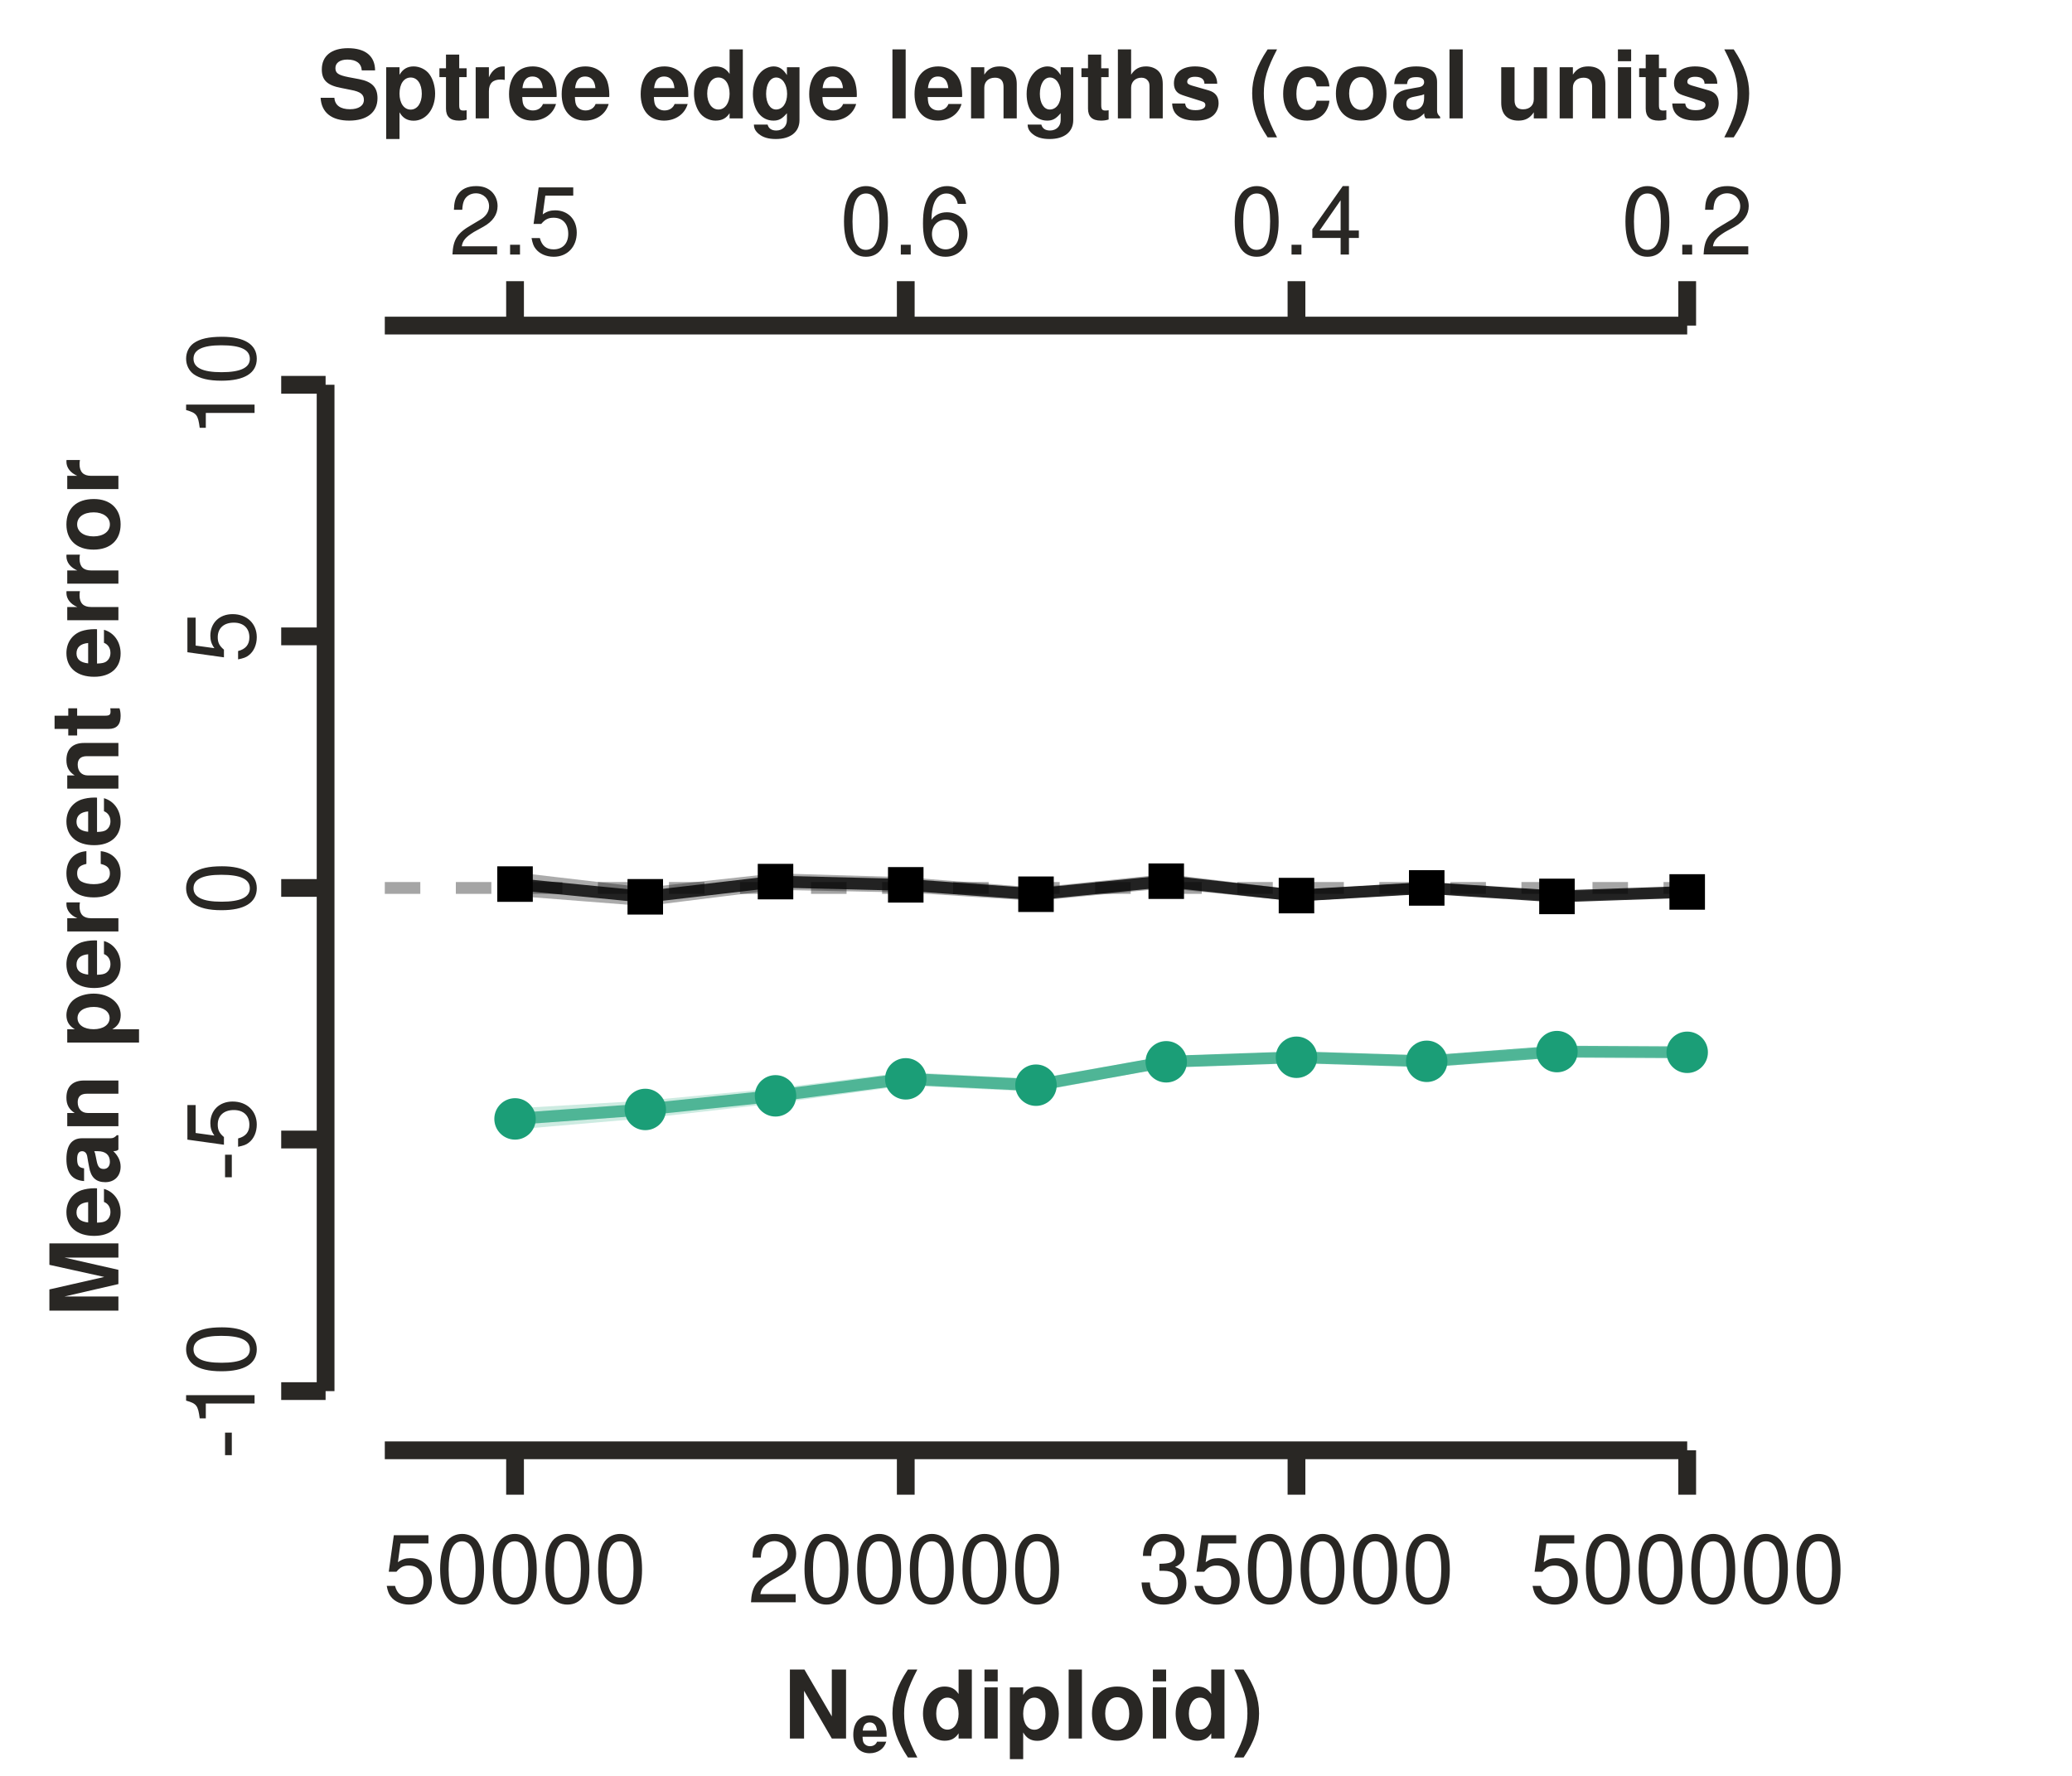
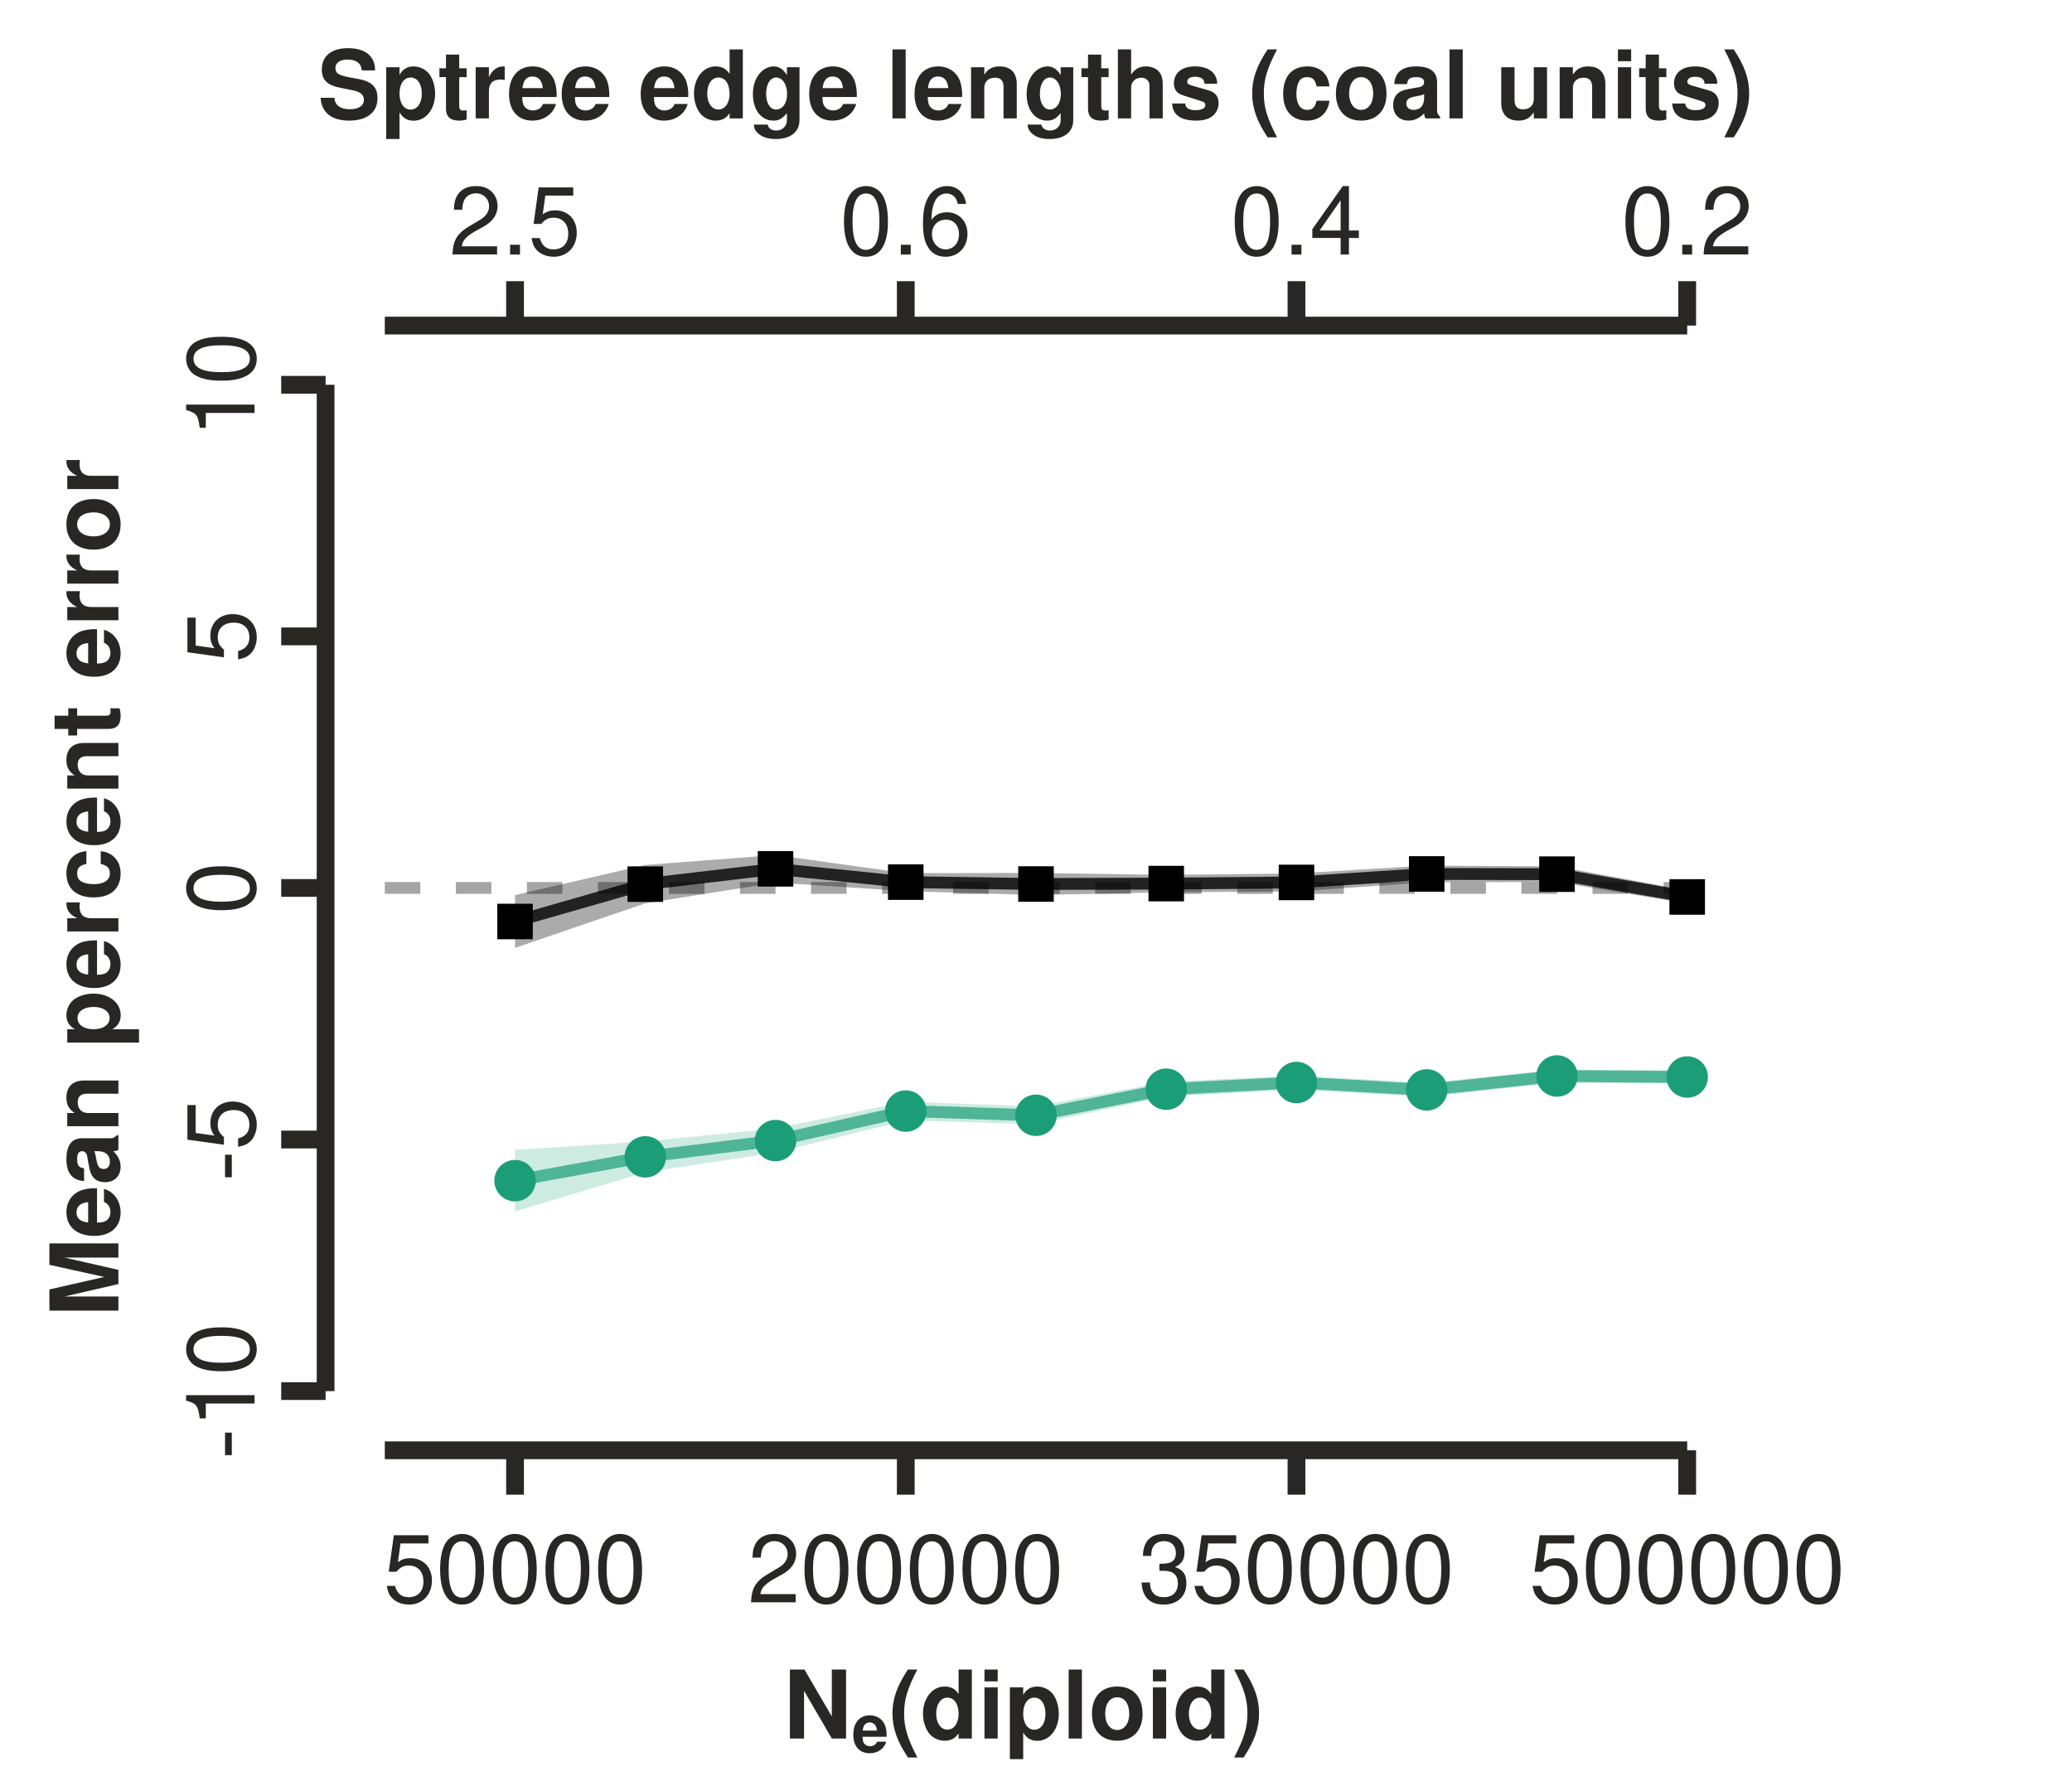
- <svg xmlns="http://www.w3.org/2000/svg" class="toyplot-canvas-Canvas" width="350.0px" height="300.0px" viewBox="0 0 350.0 300.0" preserveAspectRatio="xMidYMid meet" style="background-color:transparent;border-color:#292724;border-style:none;border-width:1.0;fill:rgb(16.1%,15.3%,14.1%);fill-opacity:1.0;font-family:Helvetica;font-size:12px;opacity:1.0;stroke:rgb(16.1%,15.3%,14.1%);stroke-opacity:1.0;stroke-width:1.0" id="t510ac1c4e9a44dbf952483c8de0b6126">
-   <g class="toyplot-coordinates-Cartesian" id="t2fb7e94d8622426ea0901ca5ec778c18">
-     <clipPath id="t3f2f532f6a1745df81552cb6f2560102">
+ <svg xmlns="http://www.w3.org/2000/svg" class="toyplot-canvas-Canvas" width="350.0px" height="300.0px" viewBox="0 0 350.0 300.0" preserveAspectRatio="xMidYMid meet" style="background-color:transparent;border-color:#292724;border-style:none;border-width:1.0;fill:rgb(16.1%,15.3%,14.1%);fill-opacity:1.0;font-family:Helvetica;font-size:12px;opacity:1.0;stroke:rgb(16.1%,15.3%,14.1%);stroke-opacity:1.0;stroke-width:1.0" id="t8469d872ced1475dac60ba9a4b80ef92">
+   <g class="toyplot-coordinates-Cartesian" id="t471d4993ba1e4b42836985f4deef2142">
+     <clipPath id="te58473d919994e8586999224da508e41">
      <rect x="55.0" y="55.0" width="240.0" height="190.0" />
    </clipPath>
-     <g clip-path="url(#t3f2f532f6a1745df81552cb6f2560102)">
-       <g class="toyplot-mark-AxisLines" style="stroke:rgb(50.2%,50.2%,50.2%);stroke-dasharray:6,6;stroke-opacity:0.7;stroke-width:2" id="t5bab86de1fd3403cbf9a8c0a388ff0d8">
+     <g clip-path="url(#te58473d919994e8586999224da508e41)">
+       <g class="toyplot-mark-AxisLines" style="stroke:rgb(50.2%,50.2%,50.2%);stroke-dasharray:6,6;stroke-opacity:0.7;stroke-width:2" id="t37fa7082f26d4a4c926b1dbe4734a2ca">
        <g class="toyplot-Series">
          <line class="toyplot-Datum" y1="150.0" y2="150.0" x1="65.0" x2="285.0" style="opacity:1.0;stroke:rgb(50.2%,50.2%,50.2%);stroke-dasharray:6,6;stroke-opacity:0.7;stroke-width:2" />
        </g>
      </g>
-       <g class="toyplot-mark-FillBoundaries" style="stroke:none" id="td2bc0d1c5e394da59f7b080bdbff43da">
-         <polygon points="87.0,190.804 109.0,188.909 131.0,186.377 153.0,183.377 175.0,184.426 197.0,180.318 219.0,179.499 241.0,180.191 263.0,178.467 285.0,178.607 285.0,176.926 263.0,176.826 241.0,178.384 219.0,177.708 197.0,178.421 175.0,182.217 153.0,181.122 131.0,183.862 109.0,185.93 87.0,187.231" style="fill:rgb(40%,76.1%,64.7%);fill-opacity:1.0;opacity:0.33;stroke:none" />
+       <g class="toyplot-mark-FillBoundaries" style="stroke:none" id="tab0a328b3c714ff0ac33fc4cb52d05e7">
+         <polygon points="87.0,204.644 109.0,198.025 131.0,194.721 153.0,189.269 175.0,189.913 197.0,185.247 219.0,184.059 241.0,185.313 263.0,182.861 285.0,183.063 285.0,180.811 263.0,180.671 241.0,182.921 219.0,181.676 197.0,182.753 175.0,186.898 153.0,186.116 131.0,190.624 109.0,192.823 87.0,194.254" style="fill:rgb(40%,76.1%,64.7%);fill-opacity:1.0;opacity:0.33;stroke:none" />
      </g>
-       <g class="toyplot-mark-FillBoundaries" style="stroke:none" id="tc2676f3e87ee4f0eae5b36bfe211dc36">
-         <polygon points="87.0,151.346 109.0,153.067 131.0,150.326 153.0,150.766 175.0,152.185 197.0,150.054 219.0,152.264 241.0,150.915 263.0,152.27 285.0,151.556 285.0,149.8 263.0,150.594 241.0,149.079 219.0,150.321 197.0,147.661 175.0,149.94 153.0,148.186 131.0,147.534 109.0,149.931 87.0,147.351" style="fill:rgb(0%,0%,0%);fill-opacity:1.0;opacity:0.33;stroke:none" />
+       <g class="toyplot-mark-FillBoundaries" style="stroke:none" id="t0cfad29018e34199beca1fac39276834">
+         <polygon points="87.0,160.129 109.0,152.598 131.0,149.105 153.0,150.531 175.0,151.204 197.0,150.729 219.0,150.597 241.0,149.043 263.0,148.992 285.0,152.62 285.0,150.424 263.0,146.356 241.0,146.229 219.0,147.543 197.0,147.8 175.0,147.468 153.0,147.506 131.0,144.439 109.0,146.118 87.0,151.211" style="fill:rgb(0%,0%,0%);fill-opacity:1.0;opacity:0.33;stroke:none" />
      </g>
-       <g class="toyplot-mark-Plot" style="fill:none" id="t7310cfa2c5da4c00b580d4e1f311e9fa">
+       <g class="toyplot-mark-Plot" style="fill:none" id="te2795c47d48548e9aa3d78fb6fc6bf4b">
        <g class="toyplot-Series">
-           <path d="M 87.0 189.018 L 109.0 187.42 L 131.0 185.119 L 153.0 182.249 L 175.0 183.322 L 197.0 179.369 L 219.0 178.603 L 241.0 179.288 L 263.0 177.647 L 285.0 177.767" style="stroke:rgb(10.6%,62%,46.7%);stroke-opacity:0.7;stroke-width:2.0" />
-           <g style="fill:rgb(10.6%,62%,46.7%);fill-opacity:1.0;opacity:1.0;stroke:rgb(10.6%,62%,46.7%);stroke-opacity:1.0" class="toyplot-Datum" transform="translate(87.0, 189.0176)">
+           <path d="M 87.0 199.449 L 109.0 195.424 L 131.0 192.672 L 153.0 187.693 L 175.0 188.406 L 197.0 184 L 219.0 182.868 L 241.0 184.117 L 263.0 181.766 L 285.0 181.937" style="stroke:rgb(10.6%,62%,46.7%);stroke-opacity:0.7;stroke-width:2.0" />
+           <g style="fill:rgb(10.6%,62%,46.7%);fill-opacity:1.0;opacity:1.0;stroke:rgb(10.6%,62%,46.7%);stroke-opacity:1.0" class="toyplot-Datum" transform="translate(87.0, 199.4489)">
            <circle r="3.0" />
          </g>
-           <g style="fill:rgb(10.6%,62%,46.7%);fill-opacity:1.0;opacity:1.0;stroke:rgb(10.6%,62%,46.7%);stroke-opacity:1.0" class="toyplot-Datum" transform="translate(109.0, 187.4195)">
+           <g style="fill:rgb(10.6%,62%,46.7%);fill-opacity:1.0;opacity:1.0;stroke:rgb(10.6%,62%,46.7%);stroke-opacity:1.0" class="toyplot-Datum" transform="translate(109.0, 195.4244)">
            <circle r="3.0" />
          </g>
-           <g style="fill:rgb(10.6%,62%,46.7%);fill-opacity:1.0;opacity:1.0;stroke:rgb(10.6%,62%,46.7%);stroke-opacity:1.0" class="toyplot-Datum" transform="translate(131.0, 185.1194)">
+           <g style="fill:rgb(10.6%,62%,46.7%);fill-opacity:1.0;opacity:1.0;stroke:rgb(10.6%,62%,46.7%);stroke-opacity:1.0" class="toyplot-Datum" transform="translate(131.0, 192.6724)">
            <circle r="3.0" />
          </g>
-           <g style="fill:rgb(10.6%,62%,46.7%);fill-opacity:1.0;opacity:1.0;stroke:rgb(10.6%,62%,46.7%);stroke-opacity:1.0" class="toyplot-Datum" transform="translate(153.0, 182.2492)">
+           <g style="fill:rgb(10.6%,62%,46.7%);fill-opacity:1.0;opacity:1.0;stroke:rgb(10.6%,62%,46.7%);stroke-opacity:1.0" class="toyplot-Datum" transform="translate(153.0, 187.6926)">
            <circle r="3.0" />
          </g>
-           <g style="fill:rgb(10.6%,62%,46.7%);fill-opacity:1.0;opacity:1.0;stroke:rgb(10.6%,62%,46.7%);stroke-opacity:1.0" class="toyplot-Datum" transform="translate(175.0, 183.3216)">
+           <g style="fill:rgb(10.6%,62%,46.7%);fill-opacity:1.0;opacity:1.0;stroke:rgb(10.6%,62%,46.7%);stroke-opacity:1.0" class="toyplot-Datum" transform="translate(175.0, 188.4057)">
            <circle r="3.0" />
          </g>
-           <g style="fill:rgb(10.6%,62%,46.7%);fill-opacity:1.0;opacity:1.0;stroke:rgb(10.6%,62%,46.7%);stroke-opacity:1.0" class="toyplot-Datum" transform="translate(197.0, 179.3694)">
+           <g style="fill:rgb(10.6%,62%,46.7%);fill-opacity:1.0;opacity:1.0;stroke:rgb(10.6%,62%,46.7%);stroke-opacity:1.0" class="toyplot-Datum" transform="translate(197.0, 183.9999)">
            <circle r="3.0" />
          </g>
-           <g style="fill:rgb(10.6%,62%,46.7%);fill-opacity:1.0;opacity:1.0;stroke:rgb(10.6%,62%,46.7%);stroke-opacity:1.0" class="toyplot-Datum" transform="translate(219.0, 178.6034)">
+           <g style="fill:rgb(10.6%,62%,46.7%);fill-opacity:1.0;opacity:1.0;stroke:rgb(10.6%,62%,46.7%);stroke-opacity:1.0" class="toyplot-Datum" transform="translate(219.0, 182.8678)">
            <circle r="3.0" />
          </g>
-           <g style="fill:rgb(10.6%,62%,46.7%);fill-opacity:1.0;opacity:1.0;stroke:rgb(10.6%,62%,46.7%);stroke-opacity:1.0" class="toyplot-Datum" transform="translate(241.0, 179.2876)">
+           <g style="fill:rgb(10.6%,62%,46.7%);fill-opacity:1.0;opacity:1.0;stroke:rgb(10.6%,62%,46.7%);stroke-opacity:1.0" class="toyplot-Datum" transform="translate(241.0, 184.1174)">
            <circle r="3.0" />
          </g>
-           <g style="fill:rgb(10.6%,62%,46.7%);fill-opacity:1.0;opacity:1.0;stroke:rgb(10.6%,62%,46.7%);stroke-opacity:1.0" class="toyplot-Datum" transform="translate(263.0, 177.6465)">
+           <g style="fill:rgb(10.6%,62%,46.7%);fill-opacity:1.0;opacity:1.0;stroke:rgb(10.6%,62%,46.7%);stroke-opacity:1.0" class="toyplot-Datum" transform="translate(263.0, 181.766)">
            <circle r="3.0" />
          </g>
-           <g style="fill:rgb(10.6%,62%,46.7%);fill-opacity:1.0;opacity:1.0;stroke:rgb(10.6%,62%,46.7%);stroke-opacity:1.0" class="toyplot-Datum" transform="translate(285.0, 177.7667)">
+           <g style="fill:rgb(10.6%,62%,46.7%);fill-opacity:1.0;opacity:1.0;stroke:rgb(10.6%,62%,46.7%);stroke-opacity:1.0" class="toyplot-Datum" transform="translate(285.0, 181.9373)">
            <circle r="3.0" />
          </g>
        </g>
      </g>
-       <g class="toyplot-mark-Plot" style="fill:none" id="t4ed7f73d89d94c5883d9904a000f0ce9">
+       <g class="toyplot-mark-Plot" style="fill:none" id="t81974680f49c43aa9e139d92bc3ac570">
        <g class="toyplot-Series">
-           <path d="M 87.0 149.348 L 109.0 151.499 L 131.0 148.93 L 153.0 149.476 L 175.0 151.063 L 197.0 148.858 L 219.0 151.293 L 241.0 149.997 L 263.0 151.432 L 285.0 150.678" style="stroke:rgb(0%,0%,0%);stroke-opacity:0.8;stroke-width:2.0" />
-           <g style="fill:rgb(0%,0%,0%);fill-opacity:1.0;opacity:1.0;stroke:none" class="toyplot-Datum" transform="translate(87.0, 149.3482)">
+           <path d="M 87.0 155.67 L 109.0 149.358 L 131.0 146.772 L 153.0 149.018 L 175.0 149.336 L 197.0 149.265 L 219.0 149.07 L 241.0 147.636 L 263.0 147.674 L 285.0 151.522" style="stroke:rgb(0%,0%,0%);stroke-opacity:0.8;stroke-width:2.0" />
+           <g style="fill:rgb(0%,0%,0%);fill-opacity:1.0;opacity:1.0;stroke:none" class="toyplot-Datum" transform="translate(87.0, 155.6697)">
            <rect x="-3.0" y="-3.0" width="6.0" height="6.0" />
          </g>
-           <g style="fill:rgb(0%,0%,0%);fill-opacity:1.0;opacity:1.0;stroke:none" class="toyplot-Datum" transform="translate(109.0, 151.4987)">
+           <g style="fill:rgb(0%,0%,0%);fill-opacity:1.0;opacity:1.0;stroke:none" class="toyplot-Datum" transform="translate(109.0, 149.3583)">
            <rect x="-3.0" y="-3.0" width="6.0" height="6.0" />
          </g>
-           <g style="fill:rgb(0%,0%,0%);fill-opacity:1.0;opacity:1.0;stroke:none" class="toyplot-Datum" transform="translate(131.0, 148.9302)">
+           <g style="fill:rgb(0%,0%,0%);fill-opacity:1.0;opacity:1.0;stroke:none" class="toyplot-Datum" transform="translate(131.0, 146.7722)">
            <rect x="-3.0" y="-3.0" width="6.0" height="6.0" />
          </g>
-           <g style="fill:rgb(0%,0%,0%);fill-opacity:1.0;opacity:1.0;stroke:none" class="toyplot-Datum" transform="translate(153.0, 149.4759)">
+           <g style="fill:rgb(0%,0%,0%);fill-opacity:1.0;opacity:1.0;stroke:none" class="toyplot-Datum" transform="translate(153.0, 149.0182)">
            <rect x="-3.0" y="-3.0" width="6.0" height="6.0" />
          </g>
-           <g style="fill:rgb(0%,0%,0%);fill-opacity:1.0;opacity:1.0;stroke:none" class="toyplot-Datum" transform="translate(175.0, 151.0627)">
+           <g style="fill:rgb(0%,0%,0%);fill-opacity:1.0;opacity:1.0;stroke:none" class="toyplot-Datum" transform="translate(175.0, 149.3364)">
            <rect x="-3.0" y="-3.0" width="6.0" height="6.0" />
          </g>
-           <g style="fill:rgb(0%,0%,0%);fill-opacity:1.0;opacity:1.0;stroke:none" class="toyplot-Datum" transform="translate(197.0, 148.8575)">
+           <g style="fill:rgb(0%,0%,0%);fill-opacity:1.0;opacity:1.0;stroke:none" class="toyplot-Datum" transform="translate(197.0, 149.2645)">
            <rect x="-3.0" y="-3.0" width="6.0" height="6.0" />
          </g>
-           <g style="fill:rgb(0%,0%,0%);fill-opacity:1.0;opacity:1.0;stroke:none" class="toyplot-Datum" transform="translate(219.0, 151.2926)">
+           <g style="fill:rgb(0%,0%,0%);fill-opacity:1.0;opacity:1.0;stroke:none" class="toyplot-Datum" transform="translate(219.0, 149.0698)">
            <rect x="-3.0" y="-3.0" width="6.0" height="6.0" />
          </g>
-           <g style="fill:rgb(0%,0%,0%);fill-opacity:1.0;opacity:1.0;stroke:none" class="toyplot-Datum" transform="translate(241.0, 149.9968)">
+           <g style="fill:rgb(0%,0%,0%);fill-opacity:1.0;opacity:1.0;stroke:none" class="toyplot-Datum" transform="translate(241.0, 147.6358)">
            <rect x="-3.0" y="-3.0" width="6.0" height="6.0" />
          </g>
-           <g style="fill:rgb(0%,0%,0%);fill-opacity:1.0;opacity:1.0;stroke:none" class="toyplot-Datum" transform="translate(263.0, 151.4318)">
+           <g style="fill:rgb(0%,0%,0%);fill-opacity:1.0;opacity:1.0;stroke:none" class="toyplot-Datum" transform="translate(263.0, 147.6738)">
            <rect x="-3.0" y="-3.0" width="6.0" height="6.0" />
          </g>
-           <g style="fill:rgb(0%,0%,0%);fill-opacity:1.0;opacity:1.0;stroke:none" class="toyplot-Datum" transform="translate(285.0, 150.6777)">
+           <g style="fill:rgb(0%,0%,0%);fill-opacity:1.0;opacity:1.0;stroke:none" class="toyplot-Datum" transform="translate(285.0, 151.5222)">
            <rect x="-3.0" y="-3.0" width="6.0" height="6.0" />
          </g>
        </g>
      </g>
    </g>
-     <g class="toyplot-coordinates-Axis" id="t2965b5aa05484d1e8b3b5ec10148b5a0" transform="translate(65.0,235.0)translate(0,10.0)">
+     <g class="toyplot-coordinates-Axis" id="t9fec967507114524a09c5780ec19c9b0" transform="translate(65.0,235.0)translate(0,10.0)">
      <line x1="0" y1="0" x2="220.0" y2="0" style="stroke-width:3" />
      <g>
        <line x1="22.0" y1="7.5" x2="22.0" y2="0" style="stroke-width:3" />
        <line x1="88.0" y1="7.5" x2="88.0" y2="0" style="stroke-width:3" />
        <line x1="154.0" y1="7.5" x2="154.0" y2="0" style="stroke-width:3" />
        <line x1="220.0" y1="7.5" x2="220.0" y2="0" style="stroke-width:3" />
      </g>
      <g>
        <g transform="translate(22.0,12.0)">
          <text x="-22.24" y="13.688" style="fill:rgb(16.1%,15.3%,14.1%);fill-opacity:1.0;font-family:helvetica;font-size:16.0px;font-weight:normal;stroke:none;vertical-align:baseline;white-space:pre">50000</text>
        </g>
        <g transform="translate(88.0,12.0)">
          <text x="-26.688" y="13.688" style="fill:rgb(16.1%,15.3%,14.1%);fill-opacity:1.0;font-family:helvetica;font-size:16.0px;font-weight:normal;stroke:none;vertical-align:baseline;white-space:pre">200000</text>
        </g>
        <g transform="translate(154.0,12.0)">
          <text x="-26.688" y="13.688" style="fill:rgb(16.1%,15.3%,14.1%);fill-opacity:1.0;font-family:helvetica;font-size:16.0px;font-weight:normal;stroke:none;vertical-align:baseline;white-space:pre">350000</text>
        </g>
        <g transform="translate(220.0,12.0)">
          <text x="-26.688" y="13.688" style="fill:rgb(16.1%,15.3%,14.1%);fill-opacity:1.0;font-family:helvetica;font-size:16.0px;font-weight:normal;stroke:none;vertical-align:baseline;white-space:pre">500000</text>
        </g>
      </g>
      <g transform="translate(110.0,35.0)">
        <text x="-42.666" y="13.688" style="fill:rgb(16.1%,15.3%,14.1%);fill-opacity:1.0;font-family:helvetica;font-size:16.0px;font-weight:bold;stroke:none;vertical-align:baseline;white-space:pre">N</text>
        <text x="-31.114" y="15.928" style="fill:rgb(16.1%,15.3%,14.1%);fill-opacity:1.0;font-family:helvetica;font-size:11.2px;font-weight:bold;stroke:none;vertical-align:baseline;white-space:pre">e</text>
        <text x="-24.886" y="13.688" style="fill:rgb(16.1%,15.3%,14.1%);fill-opacity:1.0;font-family:helvetica;font-size:16.0px;font-weight:bold;stroke:none;vertical-align:baseline;white-space:pre"> (diploid)</text>
      </g>
      <g class="toyplot-coordinates-Axis-coordinates" style="visibility:hidden" transform="">
        <line x1="0" x2="0" y1="-6.0" y2="9.0" style="stroke:rgb(43.9%,50.2%,56.5%);stroke-opacity:1.0;stroke-width:1.0" />
        <text x="0" y="-12.0" style="alignment-baseline:alphabetic;fill:rgb(43.9%,50.2%,56.5%);fill-opacity:1.0;font-size:10px;font-weight:normal;stroke:none;text-anchor:middle" />
      </g>
    </g>
-     <g class="toyplot-coordinates-Axis" id="t71f448ea10dc45c2907e6d6baea4402d" transform="translate(65.0,235.0)rotate(-90.0)translate(0,-10.0)">
+     <g class="toyplot-coordinates-Axis" id="t8f864be9d6974e5492970065fa8cf729" transform="translate(65.0,235.0)rotate(-90.0)translate(0,-10.0)">
      <line x1="0" y1="0" x2="170.0" y2="0" style="stroke-width:3" />
      <g>
        <line x1="0.0" y1="-7.5" x2="0.0" y2="0" style="stroke-width:3" />
        <line x1="42.5" y1="-7.5" x2="42.5" y2="0" style="stroke-width:3" />
        <line x1="85.0" y1="-7.5" x2="85.0" y2="0" style="stroke-width:3" />
        <line x1="127.5" y1="-7.5" x2="127.5" y2="0" style="stroke-width:3" />
        <line x1="170.0" y1="-7.5" x2="170.0" y2="0" style="stroke-width:3" />
      </g>
      <g>
        <g transform="translate(0.0,-12.0)">
          <text x="-11.56" y="0.0" style="fill:rgb(16.1%,15.3%,14.1%);fill-opacity:1.0;font-family:helvetica;font-size:16.0px;font-weight:normal;stroke:none;vertical-align:baseline;white-space:pre">-10</text>
        </g>
        <g transform="translate(42.5,-12.0)">
          <text x="-7.112" y="0.0" style="fill:rgb(16.1%,15.3%,14.1%);fill-opacity:1.0;font-family:helvetica;font-size:16.0px;font-weight:normal;stroke:none;vertical-align:baseline;white-space:pre">-5</text>
        </g>
        <g transform="translate(85.0,-12.0)">
          <text x="-4.448" y="0.0" style="fill:rgb(16.1%,15.3%,14.1%);fill-opacity:1.0;font-family:helvetica;font-size:16.0px;font-weight:normal;stroke:none;vertical-align:baseline;white-space:pre">0</text>
        </g>
        <g transform="translate(127.5,-12.0)">
          <text x="-4.448" y="0.0" style="fill:rgb(16.1%,15.3%,14.1%);fill-opacity:1.0;font-family:helvetica;font-size:16.0px;font-weight:normal;stroke:none;vertical-align:baseline;white-space:pre">5</text>
        </g>
        <g transform="translate(170.0,-12.0)">
          <text x="-8.896" y="0.0" style="fill:rgb(16.1%,15.3%,14.1%);fill-opacity:1.0;font-family:helvetica;font-size:16.0px;font-weight:normal;stroke:none;vertical-align:baseline;white-space:pre">10</text>
        </g>
      </g>
      <g transform="translate(85.0,-35.0)">
        <text x="-72.464" y="0.0" style="fill:rgb(16.1%,15.3%,14.1%);fill-opacity:1.0;font-family:helvetica;font-size:16.0px;font-weight:bold;stroke:none;vertical-align:baseline;white-space:pre">Mean percent error</text>
      </g>
      <g class="toyplot-coordinates-Axis-coordinates" style="visibility:hidden" transform="">
        <line x1="0" x2="0" y1="6.0" y2="-9.0" style="stroke:rgb(43.9%,50.2%,56.5%);stroke-opacity:1.0;stroke-width:1.0" />
        <text x="0" y="12.0" style="alignment-baseline:hanging;fill:rgb(43.9%,50.2%,56.5%);fill-opacity:1.0;font-size:10px;font-weight:normal;stroke:none;text-anchor:middle" />
      </g>
    </g>
  </g>
-   <g class="toyplot-coordinates-Cartesian" id="t790159a9e1f44cfdad3df0d1ce08e4e6">
-     <clipPath id="te1a5972638044aae94badcedcd80bd5a">
+   <g class="toyplot-coordinates-Cartesian" id="t0a4dfd4f22464250af9aae02c6bbf8fb">
+     <clipPath id="t3095f2de4f6945e7b5b392592e9e5af7">
      <rect x="55.0" y="55.0" width="240.0" height="190.0" />
    </clipPath>
-     <g clip-path="url(#te1a5972638044aae94badcedcd80bd5a)" />
-     <g class="toyplot-coordinates-Axis" id="tb81d20fbb7b241fe83c57e501e20d7de" transform="translate(65.0,65.0)translate(0,-10.0)">
+     <g clip-path="url(#t3095f2de4f6945e7b5b392592e9e5af7)" />
+     <g class="toyplot-coordinates-Axis" id="t1e39b19e7bc34397a27a7e3ddf75f2de" transform="translate(65.0,65.0)translate(0,-10.0)">
      <line x1="0" y1="0" x2="220.0" y2="0" style="stroke-width:3" />
      <g>
        <line x1="22" y1="-7.5" x2="22" y2="0" style="stroke-width:3" />
        <line x1="88" y1="-7.5" x2="88" y2="0" style="stroke-width:3" />
        <line x1="154" y1="-7.5" x2="154" y2="0" style="stroke-width:3" />
        <line x1="220.0" y1="-7.5" x2="220.0" y2="0" style="stroke-width:3" />
      </g>
      <g>
        <g transform="translate(22.0002,-12.0)">
          <text x="-11.12" y="0.0" style="fill:rgb(16.1%,15.3%,14.1%);fill-opacity:1.0;font-family:helvetica;font-size:16.0px;font-weight:normal;stroke:none;vertical-align:baseline;white-space:pre">2.5</text>
        </g>
        <g transform="translate(88.00013,-12.0)">
          <text x="-11.12" y="0.0" style="fill:rgb(16.1%,15.3%,14.1%);fill-opacity:1.0;font-family:helvetica;font-size:16.0px;font-weight:normal;stroke:none;vertical-align:baseline;white-space:pre">0.6</text>
        </g>
        <g transform="translate(154.0001,-12.0)">
          <text x="-11.12" y="0.0" style="fill:rgb(16.1%,15.3%,14.1%);fill-opacity:1.0;font-family:helvetica;font-size:16.0px;font-weight:normal;stroke:none;vertical-align:baseline;white-space:pre">0.4</text>
        </g>
        <g transform="translate(220.0,-12.0)">
          <text x="-11.12" y="0.0" style="fill:rgb(16.1%,15.3%,14.1%);fill-opacity:1.0;font-family:helvetica;font-size:16.0px;font-weight:normal;stroke:none;vertical-align:baseline;white-space:pre">0.2</text>
        </g>
      </g>
      <g transform="translate(110.0,-35.0)">
        <text x="-121.36" y="0.0" style="fill:rgb(16.1%,15.3%,14.1%);fill-opacity:1.0;font-family:helvetica;font-size:16.0px;font-weight:bold;stroke:none;vertical-align:baseline;white-space:pre">Sptree edge lengths (coal units)</text>
      </g>
      <g class="toyplot-coordinates-Axis-coordinates" style="visibility:hidden" transform="">
        <line x1="0" x2="0" y1="6.0" y2="-9.0" style="stroke:rgb(43.9%,50.2%,56.5%);stroke-opacity:1.0;stroke-width:1.0" />
        <text x="0" y="12.0" style="alignment-baseline:hanging;fill:rgb(43.9%,50.2%,56.5%);fill-opacity:1.0;font-size:10px;font-weight:normal;stroke:none;text-anchor:middle" />
      </g>
    </g>
  </g>
</svg>
